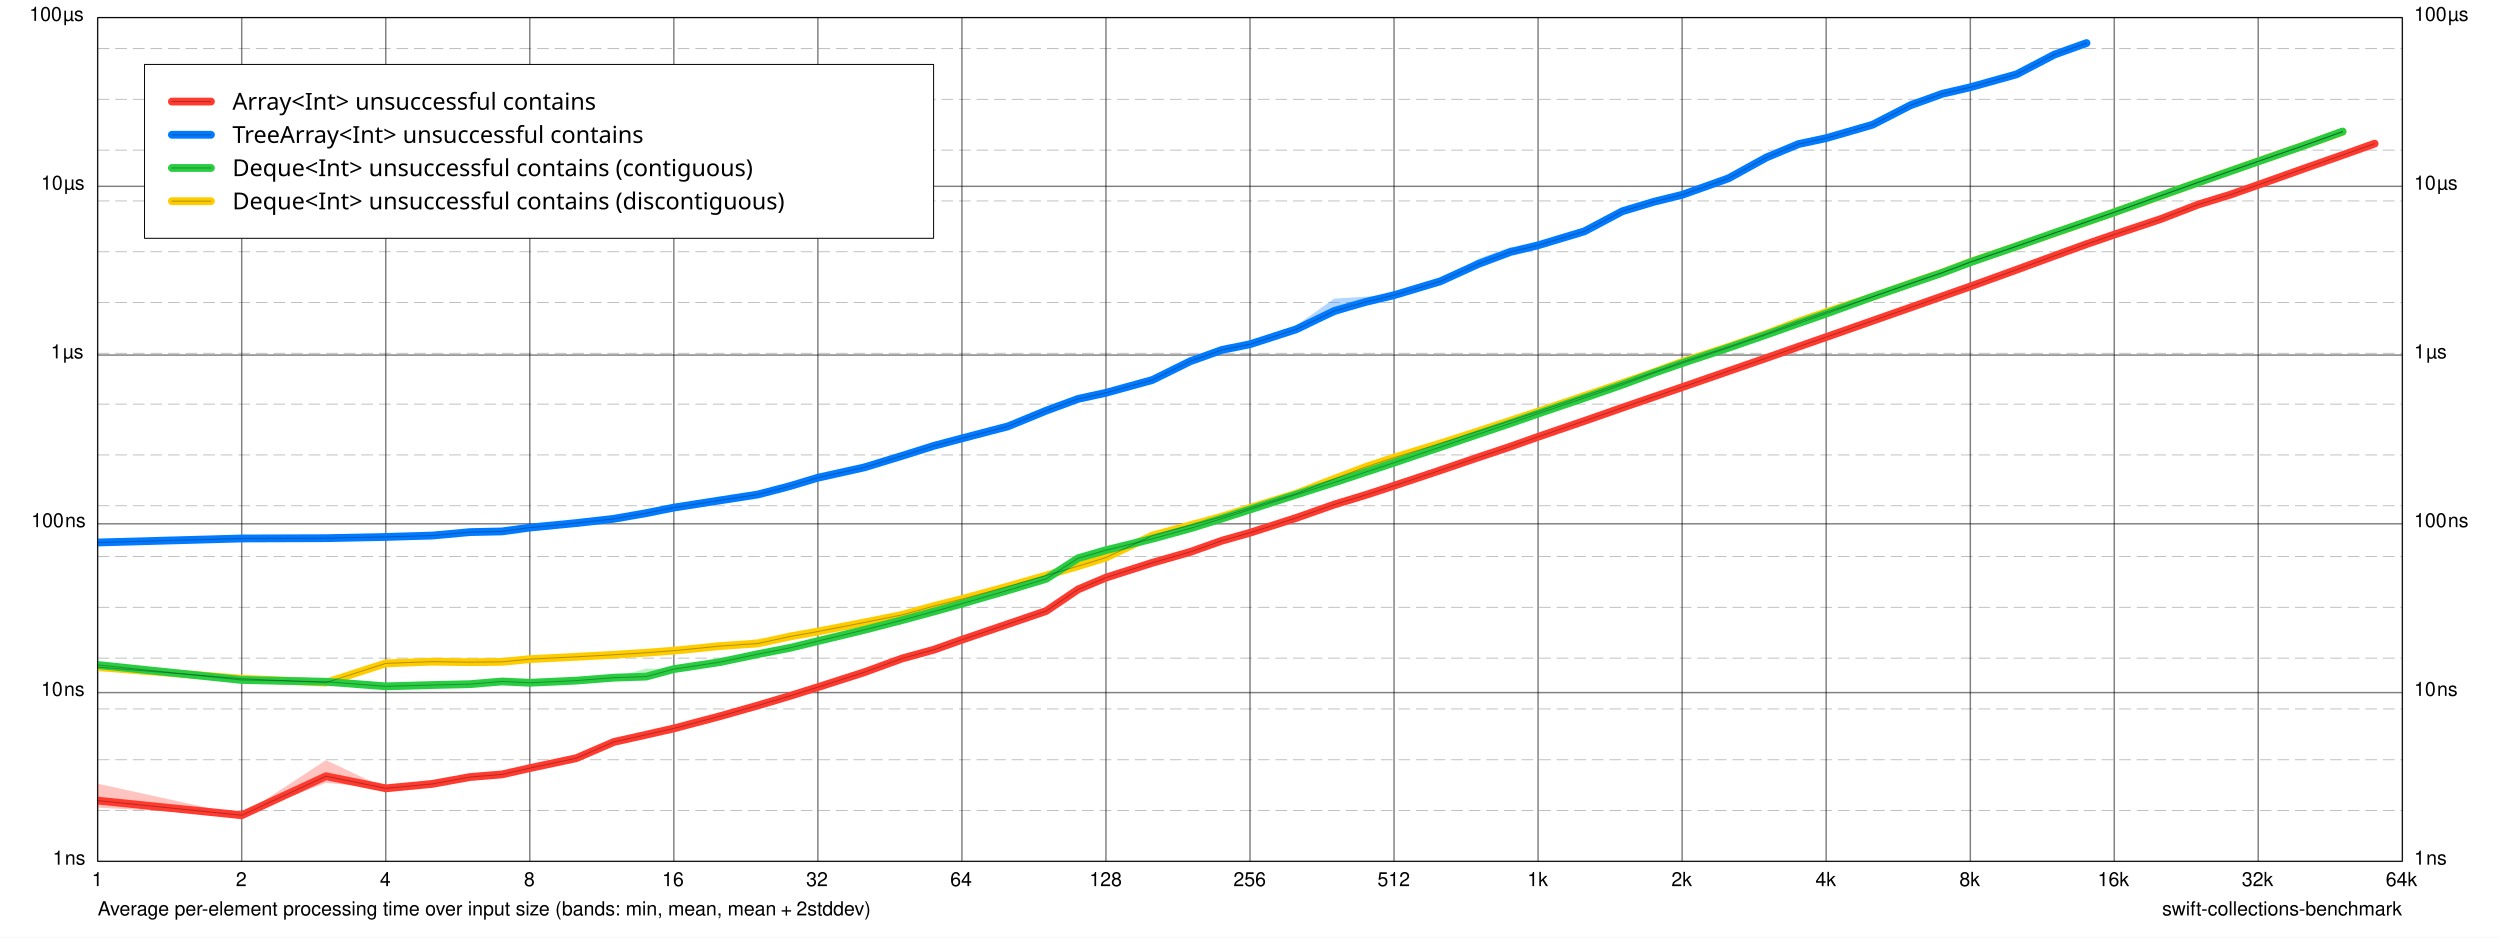
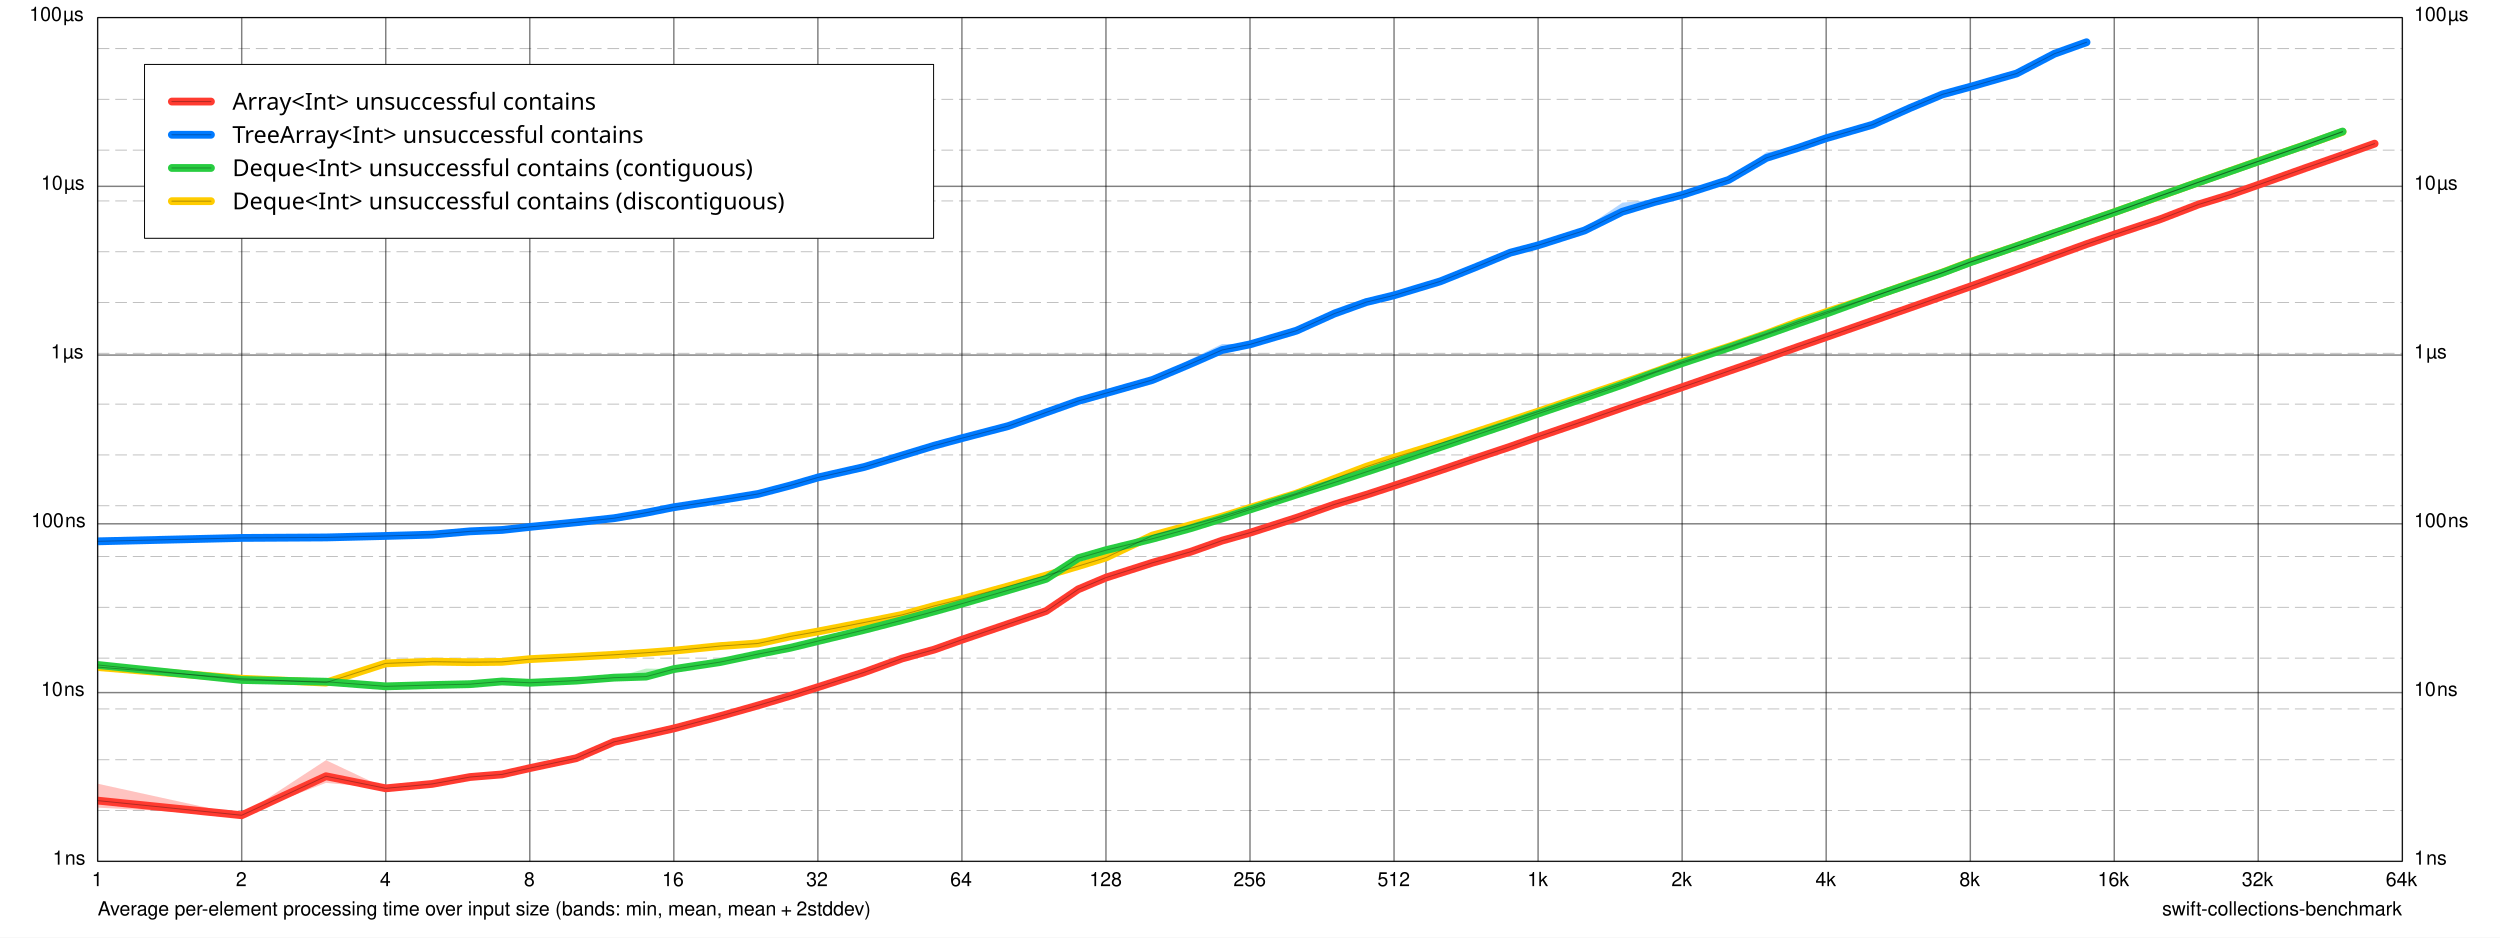
<svg xmlns="http://www.w3.org/2000/svg" xmlns:xlink="http://www.w3.org/1999/xlink" width="1280.0px" height="480.0px" viewBox="0.0 0.0 1280.0 480.0" version="1.1">
  <path d="M 0 0 L 0 480 L 1280 480 L 1280 0 z" fill="#FFFFFF" fill-opacity="1.0" stroke="none" />
  <text x="50" y="468.7" font-family="Helvetica" font-size="10" font-weight="normal" font-style="normal" fill="#000000" fill-opacity="1">Average per-element processing time over input size (bands: min, mean, mean + 2stddev)</text>
  <a xlink:href="https://github.com/apple/swift-collections-benchmark">
    <text x="1107" y="468.7" font-family="Helvetica" font-size="10" font-weight="normal" font-style="normal" fill="#000000" fill-opacity="1">swift-collections-benchmark</text>
  </a>
  <path d="M 50 9 L 50 441" fill="none" stroke-width="0.75" stroke="#000000" stroke-opacity="0.498" stroke-linecap="butt" stroke-linejoin="round" />
  <text x="47" y="453.7" font-family="Helvetica" font-size="10" font-weight="normal" font-style="normal" fill="#000000" fill-opacity="1">1</text>
  <path d="M 123.75 9 L 123.75 441" fill="none" stroke-width="0.75" stroke="#000000" stroke-opacity="0.498" stroke-linecap="butt" stroke-linejoin="round" />
  <text x="120.75" y="453.7" font-family="Helvetica" font-size="10" font-weight="normal" font-style="normal" fill="#000000" fill-opacity="1">2</text>
  <path d="M 197.5 9 L 197.5 441" fill="none" stroke-width="0.75" stroke="#000000" stroke-opacity="0.498" stroke-linecap="butt" stroke-linejoin="round" />
  <text x="194.5" y="453.7" font-family="Helvetica" font-size="10" font-weight="normal" font-style="normal" fill="#000000" fill-opacity="1">4</text>
  <path d="M 271.25 9 L 271.25 441" fill="none" stroke-width="0.75" stroke="#000000" stroke-opacity="0.498" stroke-linecap="butt" stroke-linejoin="round" />
  <text x="268.25" y="453.7" font-family="Helvetica" font-size="10" font-weight="normal" font-style="normal" fill="#000000" fill-opacity="1">8</text>
  <path d="M 345 9 L 345 441" fill="none" stroke-width="0.75" stroke="#000000" stroke-opacity="0.498" stroke-linecap="butt" stroke-linejoin="round" />
  <text x="339" y="453.7" font-family="Helvetica" font-size="10" font-weight="normal" font-style="normal" fill="#000000" fill-opacity="1">16</text>
  <path d="M 418.75 9 L 418.75 441" fill="none" stroke-width="0.75" stroke="#000000" stroke-opacity="0.498" stroke-linecap="butt" stroke-linejoin="round" />
  <text x="412.75" y="453.7" font-family="Helvetica" font-size="10" font-weight="normal" font-style="normal" fill="#000000" fill-opacity="1">32</text>
  <path d="M 492.5 9 L 492.5 441" fill="none" stroke-width="0.75" stroke="#000000" stroke-opacity="0.498" stroke-linecap="butt" stroke-linejoin="round" />
  <text x="486.5" y="453.7" font-family="Helvetica" font-size="10" font-weight="normal" font-style="normal" fill="#000000" fill-opacity="1">64</text>
  <path d="M 566.25 9 L 566.25 441" fill="none" stroke-width="0.75" stroke="#000000" stroke-opacity="0.498" stroke-linecap="butt" stroke-linejoin="round" />
  <text x="557.75" y="453.7" font-family="Helvetica" font-size="10" font-weight="normal" font-style="normal" fill="#000000" fill-opacity="1">128</text>
  <path d="M 640 9 L 640 441" fill="none" stroke-width="0.75" stroke="#000000" stroke-opacity="0.498" stroke-linecap="butt" stroke-linejoin="round" />
  <text x="631.5" y="453.7" font-family="Helvetica" font-size="10" font-weight="normal" font-style="normal" fill="#000000" fill-opacity="1">256</text>
  <path d="M 713.75 9 L 713.75 441" fill="none" stroke-width="0.75" stroke="#000000" stroke-opacity="0.498" stroke-linecap="butt" stroke-linejoin="round" />
  <text x="705.25" y="453.7" font-family="Helvetica" font-size="10" font-weight="normal" font-style="normal" fill="#000000" fill-opacity="1">512</text>
  <path d="M 787.5 9 L 787.5 441" fill="none" stroke-width="0.75" stroke="#000000" stroke-opacity="0.498" stroke-linecap="butt" stroke-linejoin="round" />
  <text x="782" y="453.7" font-family="Helvetica" font-size="10" font-weight="normal" font-style="normal" fill="#000000" fill-opacity="1">1k</text>
  <path d="M 861.25 9 L 861.25 441" fill="none" stroke-width="0.75" stroke="#000000" stroke-opacity="0.498" stroke-linecap="butt" stroke-linejoin="round" />
  <text x="855.75" y="453.7" font-family="Helvetica" font-size="10" font-weight="normal" font-style="normal" fill="#000000" fill-opacity="1">2k</text>
  <path d="M 935 9 L 935 441" fill="none" stroke-width="0.75" stroke="#000000" stroke-opacity="0.498" stroke-linecap="butt" stroke-linejoin="round" />
  <text x="929.5" y="453.7" font-family="Helvetica" font-size="10" font-weight="normal" font-style="normal" fill="#000000" fill-opacity="1">4k</text>
  <path d="M 1008.8 9 L 1008.8 441" fill="none" stroke-width="0.75" stroke="#000000" stroke-opacity="0.498" stroke-linecap="butt" stroke-linejoin="round" />
  <text x="1003.2" y="453.7" font-family="Helvetica" font-size="10" font-weight="normal" font-style="normal" fill="#000000" fill-opacity="1">8k</text>
  <path d="M 1082.5 9 L 1082.5 441" fill="none" stroke-width="0.75" stroke="#000000" stroke-opacity="0.498" stroke-linecap="butt" stroke-linejoin="round" />
  <text x="1074" y="453.7" font-family="Helvetica" font-size="10" font-weight="normal" font-style="normal" fill="#000000" fill-opacity="1">16k</text>
  <path d="M 1156.2 9 L 1156.2 441" fill="none" stroke-width="0.75" stroke="#000000" stroke-opacity="0.498" stroke-linecap="butt" stroke-linejoin="round" />
  <text x="1147.8" y="453.7" font-family="Helvetica" font-size="10" font-weight="normal" font-style="normal" fill="#000000" fill-opacity="1">32k</text>
  <path d="M 1230 9 L 1230 441" fill="none" stroke-width="0.75" stroke="#000000" stroke-opacity="0.498" stroke-linecap="butt" stroke-linejoin="round" />
  <text x="1221.5" y="453.7" font-family="Helvetica" font-size="10" font-weight="normal" font-style="normal" fill="#000000" fill-opacity="1">64k</text>
  <path d="M 50 441 L 1230 441" fill="none" stroke-width="0.75" stroke="#000000" stroke-opacity="0.498" stroke-linecap="butt" stroke-linejoin="round" />
  <text x="27" y="442.7" font-family="Helvetica" font-size="10" font-weight="normal" font-style="normal" fill="#000000" fill-opacity="1">1 ns</text>
  <text x="1236" y="442.7" font-family="Helvetica" font-size="10" font-weight="normal" font-style="normal" fill="#000000" fill-opacity="1">1 ns</text>
  <path d="M 50 354.6 L 1230 354.6" fill="none" stroke-width="0.75" stroke="#000000" stroke-opacity="0.498" stroke-linecap="butt" stroke-linejoin="round" />
  <text x="21" y="356.3" font-family="Helvetica" font-size="10" font-weight="normal" font-style="normal" fill="#000000" fill-opacity="1">10 ns</text>
  <text x="1236" y="356.3" font-family="Helvetica" font-size="10" font-weight="normal" font-style="normal" fill="#000000" fill-opacity="1">10 ns</text>
  <path d="M 50 268.2 L 1230 268.2" fill="none" stroke-width="0.75" stroke="#000000" stroke-opacity="0.498" stroke-linecap="butt" stroke-linejoin="round" />
  <text x="16" y="269.9" font-family="Helvetica" font-size="10" font-weight="normal" font-style="normal" fill="#000000" fill-opacity="1">100 ns</text>
  <text x="1236" y="269.9" font-family="Helvetica" font-size="10" font-weight="normal" font-style="normal" fill="#000000" fill-opacity="1">100 ns</text>
  <path d="M 50 181.8 L 1230 181.8" fill="none" stroke-width="0.75" stroke="#000000" stroke-opacity="0.498" stroke-linecap="butt" stroke-linejoin="round" />
  <text x="26" y="183.5" font-family="Helvetica" font-size="10" font-weight="normal" font-style="normal" fill="#000000" fill-opacity="1">1 µs</text>
  <text x="1236" y="183.5" font-family="Helvetica" font-size="10" font-weight="normal" font-style="normal" fill="#000000" fill-opacity="1">1 µs</text>
  <path d="M 50 95.4 L 1230 95.4" fill="none" stroke-width="0.75" stroke="#000000" stroke-opacity="0.498" stroke-linecap="butt" stroke-linejoin="round" />
  <text x="21" y="97.1" font-family="Helvetica" font-size="10" font-weight="normal" font-style="normal" fill="#000000" fill-opacity="1">10 µs</text>
  <text x="1236" y="97.1" font-family="Helvetica" font-size="10" font-weight="normal" font-style="normal" fill="#000000" fill-opacity="1">10 µs</text>
  <path d="M 50 9 L 1230 9" fill="none" stroke-width="0.75" stroke="#000000" stroke-opacity="0.498" stroke-linecap="butt" stroke-linejoin="round" />
  <text x="15" y="10.7" font-family="Helvetica" font-size="10" font-weight="normal" font-style="normal" fill="#000000" fill-opacity="1">100 µs</text>
  <text x="1236" y="10.7" font-family="Helvetica" font-size="10" font-weight="normal" font-style="normal" fill="#000000" fill-opacity="1">100 µs</text>
  <path d="M 50 414.99 L 1230 414.99" fill="none" stroke-width="0.5" stroke="#000000" stroke-opacity="0.259" stroke-linecap="butt" stroke-linejoin="round" stroke-dasharray="6 3" stroke-dashoffset="0" />
  <path d="M 50 388.98 L 1230 388.98" fill="none" stroke-width="0.5" stroke="#000000" stroke-opacity="0.259" stroke-linecap="butt" stroke-linejoin="round" stroke-dasharray="6 3" stroke-dashoffset="0" />
  <path d="M 50 362.97 L 1230 362.97" fill="none" stroke-width="0.5" stroke="#000000" stroke-opacity="0.259" stroke-linecap="butt" stroke-linejoin="round" stroke-dasharray="6 3" stroke-dashoffset="0" />
  <path d="M 50 336.96 L 1230 336.96" fill="none" stroke-width="0.5" stroke="#000000" stroke-opacity="0.259" stroke-linecap="butt" stroke-linejoin="round" stroke-dasharray="6 3" stroke-dashoffset="0" />
  <path d="M 50 310.96 L 1230 310.96" fill="none" stroke-width="0.5" stroke="#000000" stroke-opacity="0.259" stroke-linecap="butt" stroke-linejoin="round" stroke-dasharray="6 3" stroke-dashoffset="0" />
  <path d="M 50 284.95 L 1230 284.95" fill="none" stroke-width="0.5" stroke="#000000" stroke-opacity="0.259" stroke-linecap="butt" stroke-linejoin="round" stroke-dasharray="6 3" stroke-dashoffset="0" />
  <path d="M 50 258.94 L 1230 258.94" fill="none" stroke-width="0.5" stroke="#000000" stroke-opacity="0.259" stroke-linecap="butt" stroke-linejoin="round" stroke-dasharray="6 3" stroke-dashoffset="0" />
  <path d="M 50 232.93 L 1230 232.93" fill="none" stroke-width="0.5" stroke="#000000" stroke-opacity="0.259" stroke-linecap="butt" stroke-linejoin="round" stroke-dasharray="6 3" stroke-dashoffset="0" />
  <path d="M 50 206.92 L 1230 206.92" fill="none" stroke-width="0.5" stroke="#000000" stroke-opacity="0.259" stroke-linecap="butt" stroke-linejoin="round" stroke-dasharray="6 3" stroke-dashoffset="0" />
  <path d="M 50 180.91 L 1230 180.91" fill="none" stroke-width="0.5" stroke="#000000" stroke-opacity="0.259" stroke-linecap="butt" stroke-linejoin="round" stroke-dasharray="6 3" stroke-dashoffset="0" />
  <path d="M 50 154.9 L 1230 154.9" fill="none" stroke-width="0.5" stroke="#000000" stroke-opacity="0.259" stroke-linecap="butt" stroke-linejoin="round" stroke-dasharray="6 3" stroke-dashoffset="0" />
  <path d="M 50 128.89 L 1230 128.89" fill="none" stroke-width="0.5" stroke="#000000" stroke-opacity="0.259" stroke-linecap="butt" stroke-linejoin="round" stroke-dasharray="6 3" stroke-dashoffset="0" />
  <path d="M 50 102.88 L 1230 102.88" fill="none" stroke-width="0.5" stroke="#000000" stroke-opacity="0.259" stroke-linecap="butt" stroke-linejoin="round" stroke-dasharray="6 3" stroke-dashoffset="0" />
  <path d="M 50 76.874 L 1230 76.874" fill="none" stroke-width="0.5" stroke="#000000" stroke-opacity="0.259" stroke-linecap="butt" stroke-linejoin="round" stroke-dasharray="6 3" stroke-dashoffset="0" />
  <path d="M 50 50.865 L 1230 50.865" fill="none" stroke-width="0.5" stroke="#000000" stroke-opacity="0.259" stroke-linecap="butt" stroke-linejoin="round" stroke-dasharray="6 3" stroke-dashoffset="0" />
  <path d="M 50 24.856 L 1230 24.856" fill="none" stroke-width="0.5" stroke="#000000" stroke-opacity="0.259" stroke-linecap="butt" stroke-linejoin="round" stroke-dasharray="6 3" stroke-dashoffset="0" />
  <path d="M 74 33 L 74 122 L 478 122 L 478 33 z" fill="#FFFFFF" fill-opacity="1.0" stroke="none" />
  <clipPath id="clip-0">
    <path d="M 50 9 L 50 441 L 1230 441 L 1230 9 z" />
  </clipPath>
  <g clip-path="url(#clip-0)">
    <path d="M 50 341.55L 123.75 347.51L 166.89 348.85L 197.5 339.65L 221.24 338.77L 240.64 339.04L 257.04 338.67L 271.25 336.44L 294.99 336.29L 314.39 335.13L 330.79 334.12L 345 333.04L 368.74 330.73L 388.14 326.99L 404.54 325.85L 418.75 323.31L 442.49 318.69L 461.89 314.02L 478.29 309.77L 492.5 306.72L 516.24 300.21L 535.64 294.61L 552.04 289.82L 566.25 285.21L 589.99 273.93L 609.39 268.91L 625.79 264.43L 640 259.97L 663.74 252.68L 683.14 245.18L 699.54 238.97L 713.75 234.27L 737.49 227.04L 756.89 220.71L 773.29 215.37L 787.5 210.63L 811.24 202.51L 830.64 196.03L 847.04 190.05L 861.25 183.97L 884.99 177.52L 904.39 170.79L 920.79 163.01L 935 158.3L 958.74 151.66L 978.14 144.93L 994.54 139.43L 1008.8 133.3L 1032.5 125.48L 1051.9 118.94L 1068.3 113.46L 1082.5 108.61L 1106.2 100.23L 1125.6 93.011L 1142 87.037L 1156.2 82.132L 1180 74.341L 1199.4 67.457L 1199.4 67.501L 1180 74.344L 1156.2 82.722L 1142 87.695L 1125.6 93.392L 1106.2 100.29L 1082.5 108.66L 1068.3 113.69L 1051.9 119.44L 1032.5 126.25L 1008.8 134.39L 994.54 139.54L 978.14 145.13L 958.74 152.06L 935 160.33L 920.79 165.22L 904.39 170.89L 884.99 177.58L 861.25 185.74L 847.04 190.61L 830.64 196.19L 811.24 202.75L 787.5 210.77L 773.29 215.41L 756.89 220.85L 737.49 227.04L 713.75 234.3L 699.54 238.97L 683.14 245.18L 663.74 252.71L 640 260.03L 625.79 264.48L 609.39 268.94L 589.99 274.32L 566.25 285.53L 552.04 289.84L 535.64 294.67L 516.24 300.22L 492.5 306.72L 478.29 310.42L 461.89 315.11L 442.49 318.72L 418.75 323.36L 404.54 325.87L 388.14 330.35L 368.74 330.81L 345 333.18L 330.79 334.24L 314.39 335.28L 294.99 336.29L 271.25 337.85L 257.04 338.94L 240.64 339.04L 221.24 338.77L 197.5 339.65L 166.89 349.73L 123.75 347.51L 50 341.55" fill="#FFCC00" fill-opacity="0.302" stroke="none" />
    <path d="M 50 340.45L 123.75 348.15L 166.89 348.41L 197.5 350.92L 221.24 350.73L 240.64 349.98L 257.04 348.65L 271.25 349.34L 294.99 348.3L 314.39 346.96L 330.79 342.31L 345 342.58L 368.74 338.96L 388.14 334.89L 404.54 331.65L 418.75 328.23L 442.49 322.49L 461.89 317.47L 478.29 313.05L 492.5 309.07L 516.24 302.17L 535.64 296.35L 552.04 285.64L 566.25 281.68L 589.99 275.8L 609.39 270.51L 625.79 265.43L 640 260.82L 663.74 252.93L 683.14 246.98L 699.54 241.56L 713.75 236.88L 737.49 228.83L 756.89 222.14L 773.29 216.72L 787.5 211.4L 811.24 203.69L 830.64 196.82L 847.04 189.81L 861.25 184.74L 884.99 178.01L 904.39 171.32L 920.79 165.43L 935 160.49L 958.74 150.94L 978.14 144.68L 994.54 139.41L 1008.8 133.41L 1032.5 126.08L 1051.9 118.91L 1068.3 113L 1082.5 108.46L 1106.2 99.791L 1125.6 92.825L 1142 87.255L 1156.2 82.386L 1180 74.384L 1199.4 66.931L 1199.4 67.497L 1180 74.388L 1156.2 82.748L 1142 87.752L 1125.6 93.553L 1106.2 100.35L 1082.5 108.78L 1068.3 113.79L 1051.9 119.39L 1032.5 126.09L 1008.8 134.58L 994.54 139.72L 978.14 145.48L 958.74 152.3L 935 160.61L 920.79 165.56L 904.39 171.35L 884.99 178.06L 861.25 186.37L 847.04 191.26L 830.64 197.01L 811.24 203.71L 787.5 211.9L 773.29 216.74L 756.89 222.32L 737.49 228.9L 713.75 236.88L 699.54 241.6L 683.14 247.04L 663.74 253.32L 640 260.87L 625.79 265.44L 609.39 270.52L 589.99 275.87L 566.25 281.68L 552.04 285.84L 535.64 296.36L 516.24 302.19L 492.5 309.07L 478.29 313.05L 461.89 317.49L 442.49 322.49L 418.75 328.23L 404.54 331.7L 388.14 334.89L 368.74 338.99L 345 342.58L 330.79 347.98L 314.39 346.96L 294.99 348.55L 271.25 349.66L 257.04 349.01L 240.64 350.4L 221.24 350.74L 197.5 351.59L 166.89 349.27L 123.75 348.15L 50 340.45" fill="#28CD41" fill-opacity="0.302" stroke="none" />
-     <path d="M 50 277.76L 123.75 275.7L 166.89 275.55L 197.5 274.75L 221.24 274.15L 240.64 272.44L 257.04 271.09L 271.25 270.12L 294.99 267.8L 314.39 265.57L 330.79 262.74L 345 259.82L 368.74 256.13L 388.14 253.14L 404.54 248.84L 418.75 244.58L 442.49 239.25L 461.89 232.97L 478.29 228.14L 492.5 224.35L 516.24 218.1L 535.64 210.21L 552.04 202.98L 566.25 200.22L 589.99 194.44L 609.39 183.07L 625.79 179.08L 640 176.25L 663.74 166.62L 683.14 152.89L 699.54 151.88L 713.75 150.93L 737.49 143.9L 756.89 132.48L 773.29 126.61L 787.5 125.49L 811.24 118.41L 830.64 107.61L 847.04 102.53L 861.25 99.624L 884.99 88.995L 904.39 78.425L 920.79 73.269L 935 70.706L 958.74 63.342L 978.14 51.512L 994.54 47.809L 1008.8 44.606L 1032.5 37.943L 1051.9 26.964L 1068.3 21.706L 1068.3 22.172L 1051.9 28.271L 1032.5 38.085L 1008.8 44.691L 994.54 48.063L 978.14 54.793L 958.74 64.046L 935 70.735L 920.79 73.948L 904.39 81.445L 884.99 92.166L 861.25 99.789L 847.04 103.5L 830.64 108.34L 811.24 118.44L 787.5 125.61L 773.29 129.9L 756.89 136.16L 737.49 144.05L 713.75 151.2L 699.54 155.5L 683.14 161.71L 663.74 169.3L 640 176.25L 625.79 179.12L 609.39 185.67L 589.99 194.6L 566.25 201.43L 552.04 204.65L 535.64 210.26L 516.24 218.29L 492.5 224.48L 478.29 228.25L 461.89 233.52L 442.49 239.33L 418.75 244.58L 404.54 248.86L 388.14 253.17L 368.74 256.2L 345 259.91L 330.79 262.74L 314.39 265.62L 294.99 267.83L 271.25 270.12L 257.04 272.45L 240.64 272.44L 221.24 274.22L 197.5 274.97L 166.89 275.55L 123.75 275.7L 50 277.76" fill="#007AFF" fill-opacity="0.302" stroke="none" />
+     <path d="M 50 277.16L 123.75 274.89L 166.89 275.16L 197.5 274.35L 221.24 273.68L 240.64 272.03L 257.04 271.28L 271.25 269.72L 294.99 267.33L 314.39 265.03L 330.79 262.26L 345 259.29L 368.74 255.56L 388.14 252.87L 404.54 248.52L 418.75 244.06L 442.49 239.04L 461.89 232.64L 478.29 228.1L 492.5 224.25L 516.24 218.13L 535.64 210.84L 552.04 205.03L 566.25 201.24L 589.99 194.51L 609.39 184.03L 625.79 176.11L 640 176.25L 663.74 169.31L 683.14 158.28L 699.54 152.67L 713.75 151.13L 737.49 143.95L 756.89 136.07L 773.29 128.51L 787.5 125.59L 811.24 116.88L 830.64 103.78L 847.04 102.12L 861.25 99.71L 884.99 92.049L 904.39 77.97L 920.79 75.572L 935 70.762L 958.74 63.567L 978.14 53.889L 994.54 47.493L 1008.8 43.509L 1032.5 37.432L 1051.9 26.739L 1068.3 20.961L 1068.3 21.868L 1051.9 27.761L 1032.5 37.695L 1008.8 44.744L 994.54 48.611L 978.14 55.667L 958.74 63.968L 935 70.776L 920.79 75.701L 904.39 81.915L 884.99 92.172L 861.25 99.811L 847.04 103.92L 830.64 110.18L 811.24 118.42L 787.5 125.61L 773.29 129.68L 756.89 136.25L 737.49 144.06L 713.75 151.23L 699.54 155.4L 683.14 161.43L 663.74 169.33L 640 176.35L 625.79 180.32L 609.39 187.22L 589.99 194.57L 566.25 201.32L 552.04 205.42L 535.64 211.25L 516.24 218.14L 492.5 224.38L 478.29 228.23L 461.89 233.36L 442.49 239.1L 418.75 244.61L 404.54 248.63L 388.14 252.91L 368.74 256.25L 345 259.83L 330.79 262.61L 314.39 265.43L 294.99 267.47L 271.25 269.8L 257.04 271.37L 240.64 272.05L 221.24 273.75L 197.5 274.44L 166.89 275.17L 123.75 275.61L 50 277.16" fill="#007AFF" fill-opacity="0.302" stroke="none" />
    <path d="M 50 401.26L 123.75 417.41L 166.89 389.21L 197.5 403.63L 221.24 399.89L 240.64 396.71L 257.04 396.48L 271.25 392.5L 294.99 388.21L 314.39 379.84L 330.79 376.19L 345 372.72L 368.74 366.67L 388.14 361.06L 404.54 356.2L 418.75 351.82L 442.49 344.18L 461.89 335.27L 478.29 331.93L 492.5 327.54L 516.24 319.47L 535.64 312.83L 552.04 301.71L 566.25 295.38L 589.99 288.14L 609.39 282.55L 625.79 275.19L 640 272.6L 663.74 265.14L 683.14 256.47L 699.54 252.55L 713.75 248.65L 737.49 240.72L 756.89 233.89L 773.29 228.67L 787.5 223.26L 811.24 215.12L 830.64 208.33L 847.04 203.08L 861.25 197.98L 884.99 189.85L 904.39 183.29L 920.79 177.51L 935 172.55L 958.74 164.21L 978.14 157.43L 994.54 151.65L 1008.8 146.66L 1032.5 137.9L 1051.9 129.89L 1068.3 123.97L 1082.5 119.22L 1106.2 112.04L 1125.6 104.54L 1142 99.636L 1156.2 94.58L 1180 85.863L 1199.4 79.338L 1215.8 73.267L 1215.8 73.649L 1199.4 79.414L 1180 86.296L 1156.2 94.665L 1142 99.644L 1125.6 104.74L 1106.2 112.23L 1082.5 120.42L 1068.3 125.35L 1051.9 131.34L 1032.5 138.15L 1008.8 146.66L 994.54 151.67L 978.14 157.46L 958.74 164.26L 935 172.58L 920.79 177.53L 904.39 183.31L 884.99 190.07L 861.25 198.32L 847.04 203.12L 830.64 208.88L 811.24 215.67L 787.5 223.77L 773.29 228.69L 756.89 234.26L 737.49 240.79L 713.75 248.69L 699.54 253.59L 683.14 258.99L 663.74 265.15L 640 272.82L 625.79 277.35L 609.39 282.59L 589.99 288.14L 566.25 295.86L 552.04 301.75L 535.64 312.83L 516.24 319.47L 492.5 327.54L 478.29 332.84L 461.89 337.81L 442.49 344.2L 418.75 351.82L 404.54 356.31L 388.14 361.21L 368.74 366.67L 345 373.03L 330.79 376.19L 314.39 379.84L 294.99 388.21L 271.25 393.55L 257.04 396.51L 240.64 398.24L 221.24 401.91L 197.5 403.63L 166.89 400.83L 123.75 417.41L 50 413.52" fill="#FF3B30" fill-opacity="0.302" stroke="none" />
    <path d="M 50 341.55L 123.75 347.51L 166.89 349.5L 197.5 339.65L 221.24 338.77L 240.64 339.04L 257.04 338.87L 271.25 337.48L 294.99 336.29L 314.39 335.24L 330.79 334.21L 345 333.14L 368.74 330.78L 388.14 329.44L 404.54 325.87L 418.75 323.34L 442.49 318.71L 461.89 314.82L 478.29 310.25L 492.5 306.72L 516.24 300.21L 535.64 294.65L 552.04 289.83L 566.25 285.45L 589.99 274.21L 609.39 268.93L 625.79 264.47L 640 260.02L 663.74 252.7L 683.14 245.18L 699.54 238.97L 713.75 234.29L 737.49 227.04L 756.89 220.81L 773.29 215.4L 787.5 210.73L 811.24 202.69L 830.64 196.15L 847.04 190.46L 861.25 185.27L 884.99 177.56L 904.39 170.86L 920.79 164.63L 935 159.79L 958.74 151.96L 978.14 145.08L 994.54 139.51L 1008.8 134.1L 1032.5 126.05L 1051.9 119.31L 1068.3 113.63L 1082.5 108.65L 1106.2 100.27L 1125.6 93.292L 1142 87.522L 1156.2 82.567L 1180 74.343L 1199.4 67.49" fill="none" stroke-width="4" stroke="#FFCC00" stroke-opacity="1" stroke-linecap="round" stroke-linejoin="round" />
    <path d="M 50 340.45L 123.75 348.15L 166.89 349.04L 197.5 351.41L 221.24 350.74L 240.64 350.29L 257.04 348.91L 271.25 349.58L 294.99 348.48L 314.39 346.96L 330.79 346.42L 345 342.58L 368.74 338.98L 388.14 334.89L 404.54 331.69L 418.75 328.23L 442.49 322.49L 461.89 317.49L 478.29 313.05L 492.5 309.07L 516.24 302.18L 535.64 296.36L 552.04 285.79L 566.25 281.68L 589.99 275.85L 609.39 270.52L 625.79 265.44L 640 260.86L 663.74 253.22L 683.14 247.02L 699.54 241.59L 713.75 236.88L 737.49 228.88L 756.89 222.27L 773.29 216.73L 787.5 211.77L 811.24 203.7L 830.64 196.96L 847.04 190.88L 861.25 185.93L 884.99 178.05L 904.39 171.34L 920.79 165.52L 935 160.58L 958.74 151.94L 978.14 145.27L 994.54 139.64L 1008.8 134.27L 1032.5 126.09L 1051.9 119.26L 1068.3 113.59L 1082.5 108.7L 1106.2 100.2L 1125.6 93.361L 1142 87.621L 1156.2 82.653L 1180 74.387L 1199.4 67.349" fill="none" stroke-width="4" stroke="#28CD41" stroke-opacity="1" stroke-linecap="round" stroke-linejoin="round" />
-     <path d="M 50 277.76L 123.75 275.7L 166.89 275.55L 197.5 274.91L 221.24 274.21L 240.64 272.44L 257.04 272.09L 271.25 270.12L 294.99 267.82L 314.39 265.61L 330.79 262.74L 345 259.89L 368.74 256.18L 388.14 253.16L 404.54 248.86L 418.75 244.58L 442.49 239.31L 461.89 233.38L 478.29 228.22L 492.5 224.45L 516.24 218.24L 535.64 210.25L 552.04 204.21L 566.25 201.11L 589.99 194.56L 609.39 184.98L 625.79 179.11L 640 176.25L 663.74 168.58L 683.14 159.2L 699.54 154.52L 713.75 151.13L 737.49 144.01L 756.89 135.16L 773.29 129.01L 787.5 125.58L 811.24 118.43L 830.64 108.15L 847.04 103.24L 861.25 99.746L 884.99 91.311L 904.39 80.632L 920.79 73.769L 935 70.727L 958.74 63.861L 978.14 53.908L 994.54 47.997L 1008.8 44.669L 1032.5 38.048L 1051.9 27.925L 1068.3 22.05" fill="none" stroke-width="4" stroke="#007AFF" stroke-opacity="1" stroke-linecap="round" stroke-linejoin="round" />
+     <path d="M 50 277.16L 123.75 275.42L 166.89 275.17L 197.5 274.41L 221.24 273.73L 240.64 272.04L 257.04 271.34L 271.25 269.78L 294.99 267.43L 314.39 265.32L 330.79 262.52L 345 259.69L 368.74 256.07L 388.14 252.9L 404.54 248.6L 418.75 244.47L 442.49 239.09L 461.89 233.17L 478.29 228.19L 492.5 224.35L 516.24 218.14L 535.64 211.15L 552.04 205.32L 566.25 201.3L 589.99 194.55L 609.39 186.36L 625.79 179.18L 640 176.32L 663.74 169.32L 683.14 160.58L 699.54 154.67L 713.75 151.2L 737.49 144.03L 756.89 136.2L 773.29 129.37L 787.5 125.6L 811.24 118.02L 830.64 108.4L 847.04 103.44L 861.25 99.784L 884.99 92.14L 904.39 80.844L 920.79 75.667L 935 70.773L 958.74 63.863L 978.14 55.194L 994.54 48.316L 1008.8 44.417L 1032.5 37.626L 1051.9 27.492L 1068.3 21.629" fill="none" stroke-width="4" stroke="#007AFF" stroke-opacity="1" stroke-linecap="round" stroke-linejoin="round" />
    <path d="M 50 409.91L 123.75 417.41L 166.89 397.43L 197.5 403.63L 221.24 401.37L 240.64 397.84L 257.04 396.5L 271.25 393.28L 294.99 388.21L 314.39 379.84L 330.79 376.19L 345 372.95L 368.74 366.67L 388.14 361.17L 404.54 356.28L 418.75 351.82L 442.49 344.19L 461.89 337.13L 478.29 332.6L 492.5 327.54L 516.24 319.47L 535.64 312.83L 552.04 301.74L 566.25 295.73L 589.99 288.14L 609.39 282.58L 625.79 276.77L 640 272.76L 663.74 265.15L 683.14 258.32L 699.54 253.32L 713.75 248.68L 737.49 240.77L 756.89 234.16L 773.29 228.68L 787.5 223.64L 811.24 215.52L 830.64 208.73L 847.04 203.11L 861.25 198.23L 884.99 190.01L 904.39 183.3L 920.79 177.52L 935 172.58L 958.74 164.25L 978.14 157.45L 994.54 151.67L 1008.8 146.66L 1032.5 138.08L 1051.9 130.96L 1068.3 124.99L 1082.5 120.1L 1106.2 112.18L 1125.6 104.69L 1142 99.642L 1156.2 94.643L 1180 86.183L 1199.4 79.394L 1215.8 73.549" fill="none" stroke-width="4" stroke="#FF3B30" stroke-opacity="1" stroke-linecap="round" stroke-linejoin="round" />
    <path d="M 50 341.55L 123.75 347.51L 166.89 349.5L 197.5 339.65L 221.24 338.77L 240.64 339.04L 257.04 338.87L 271.25 337.48L 294.99 336.29L 314.39 335.24L 330.79 334.21L 345 333.14L 368.74 330.78L 388.14 329.44L 404.54 325.87L 418.75 323.34L 442.49 318.71L 461.89 314.82L 478.29 310.25L 492.5 306.72L 516.24 300.21L 535.64 294.65L 552.04 289.83L 566.25 285.45L 589.99 274.21L 609.39 268.93L 625.79 264.47L 640 260.02L 663.74 252.7L 683.14 245.18L 699.54 238.97L 713.75 234.29L 737.49 227.04L 756.89 220.81L 773.29 215.4L 787.5 210.73L 811.24 202.69L 830.64 196.15L 847.04 190.46L 861.25 185.27L 884.99 177.56L 904.39 170.86L 920.79 164.63L 935 159.79L 958.74 151.96L 978.14 145.08L 994.54 139.51L 1008.8 134.1L 1032.5 126.05L 1051.9 119.31L 1068.3 113.63L 1082.5 108.65L 1106.2 100.27L 1125.6 93.292L 1142 87.522L 1156.2 82.567L 1180 74.343L 1199.4 67.49" fill="none" stroke-width="0.5" stroke="#000000" stroke-opacity="0.302" stroke-linecap="round" stroke-linejoin="round" />
    <path d="M 50 340.45L 123.75 348.15L 166.89 349.04L 197.5 351.41L 221.24 350.74L 240.64 350.29L 257.04 348.91L 271.25 349.58L 294.99 348.48L 314.39 346.96L 330.79 346.42L 345 342.58L 368.74 338.98L 388.14 334.89L 404.54 331.69L 418.75 328.23L 442.49 322.49L 461.89 317.49L 478.29 313.05L 492.5 309.07L 516.24 302.18L 535.64 296.36L 552.04 285.79L 566.25 281.68L 589.99 275.85L 609.39 270.52L 625.79 265.44L 640 260.86L 663.74 253.22L 683.14 247.02L 699.54 241.59L 713.75 236.88L 737.49 228.88L 756.89 222.27L 773.29 216.73L 787.5 211.77L 811.24 203.7L 830.64 196.96L 847.04 190.88L 861.25 185.93L 884.99 178.05L 904.39 171.34L 920.79 165.52L 935 160.58L 958.74 151.94L 978.14 145.27L 994.54 139.64L 1008.8 134.27L 1032.5 126.09L 1051.9 119.26L 1068.3 113.59L 1082.5 108.7L 1106.2 100.2L 1125.6 93.361L 1142 87.621L 1156.2 82.653L 1180 74.387L 1199.4 67.349" fill="none" stroke-width="0.5" stroke="#000000" stroke-opacity="0.302" stroke-linecap="round" stroke-linejoin="round" />
-     <path d="M 50 277.76L 123.75 275.7L 166.89 275.55L 197.5 274.91L 221.24 274.21L 240.64 272.44L 257.04 272.09L 271.25 270.12L 294.99 267.82L 314.39 265.61L 330.79 262.74L 345 259.89L 368.74 256.18L 388.14 253.16L 404.54 248.86L 418.75 244.58L 442.49 239.31L 461.89 233.38L 478.29 228.22L 492.5 224.45L 516.24 218.24L 535.64 210.25L 552.04 204.21L 566.25 201.11L 589.99 194.56L 609.39 184.98L 625.79 179.11L 640 176.25L 663.74 168.58L 683.14 159.2L 699.54 154.52L 713.75 151.13L 737.49 144.01L 756.89 135.16L 773.29 129.01L 787.5 125.58L 811.24 118.43L 830.64 108.15L 847.04 103.24L 861.25 99.746L 884.99 91.311L 904.39 80.632L 920.79 73.769L 935 70.727L 958.74 63.861L 978.14 53.908L 994.54 47.997L 1008.8 44.669L 1032.5 38.048L 1051.9 27.925L 1068.3 22.05" fill="none" stroke-width="0.5" stroke="#000000" stroke-opacity="0.302" stroke-linecap="round" stroke-linejoin="round" />
+     <path d="M 50 277.16L 123.75 275.42L 166.89 275.17L 197.5 274.41L 221.24 273.73L 240.64 272.04L 257.04 271.34L 271.25 269.78L 294.99 267.43L 314.39 265.32L 330.79 262.52L 345 259.69L 368.74 256.07L 388.14 252.9L 404.54 248.6L 418.75 244.47L 442.49 239.09L 461.89 233.17L 478.29 228.19L 492.5 224.35L 516.24 218.14L 535.64 211.15L 552.04 205.32L 566.25 201.3L 589.99 194.55L 609.39 186.36L 625.79 179.18L 640 176.32L 663.74 169.32L 683.14 160.58L 699.54 154.67L 713.75 151.2L 737.49 144.03L 756.89 136.2L 773.29 129.37L 787.5 125.6L 811.24 118.02L 830.64 108.4L 847.04 103.44L 861.25 99.784L 884.99 92.14L 904.39 80.844L 920.79 75.667L 935 70.773L 958.74 63.863L 978.14 55.194L 994.54 48.316L 1008.8 44.417L 1032.5 37.626L 1051.9 27.492L 1068.3 21.629" fill="none" stroke-width="0.5" stroke="#000000" stroke-opacity="0.302" stroke-linecap="round" stroke-linejoin="round" />
    <path d="M 50 409.91L 123.75 417.41L 166.89 397.43L 197.5 403.63L 221.24 401.37L 240.64 397.84L 257.04 396.5L 271.25 393.28L 294.99 388.21L 314.39 379.84L 330.79 376.19L 345 372.95L 368.74 366.67L 388.14 361.17L 404.54 356.28L 418.75 351.82L 442.49 344.19L 461.89 337.13L 478.29 332.6L 492.5 327.54L 516.24 319.47L 535.64 312.83L 552.04 301.74L 566.25 295.73L 589.99 288.14L 609.39 282.58L 625.79 276.77L 640 272.76L 663.74 265.15L 683.14 258.32L 699.54 253.32L 713.75 248.68L 737.49 240.77L 756.89 234.16L 773.29 228.68L 787.5 223.64L 811.24 215.52L 830.64 208.73L 847.04 203.11L 861.25 198.23L 884.99 190.01L 904.39 183.3L 920.79 177.52L 935 172.58L 958.74 164.25L 978.14 157.45L 994.54 151.67L 1008.8 146.66L 1032.5 138.08L 1051.9 130.96L 1068.3 124.99L 1082.5 120.1L 1106.2 112.18L 1125.6 104.69L 1142 99.642L 1156.2 94.643L 1180 86.183L 1199.4 79.394L 1215.8 73.549" fill="none" stroke-width="0.5" stroke="#000000" stroke-opacity="0.302" stroke-linecap="round" stroke-linejoin="round" />
  </g>
  <path d="M 74 33 L 74 122 L 478 122 L 478 33 z" fill="#FFFFFF" fill-opacity="0.702" stroke-width="0.5" stroke="#000000" stroke-opacity="1" stroke-linecap="round" stroke-linejoin="round" />
  <path d="M 88 52 L 108 52" fill="none" stroke-width="4" stroke="#FF3B30" stroke-opacity="1" stroke-linecap="round" stroke-linejoin="round" />
  <path d="M 88 52 L 108 52" fill="none" stroke-width="0.5" stroke="#000000" stroke-opacity="0.302" stroke-linecap="round" stroke-linejoin="round" />
  <text x="119" y="56.17" font-family="Menlo" font-size="12" font-weight="normal" font-style="normal" fill="#000000" fill-opacity="1">Array&lt;Int&gt; unsuccessful contains</text>
  <path d="M 88 69 L 108 69" fill="none" stroke-width="4" stroke="#007AFF" stroke-opacity="1" stroke-linecap="round" stroke-linejoin="round" />
  <path d="M 88 69 L 108 69" fill="none" stroke-width="0.5" stroke="#000000" stroke-opacity="0.302" stroke-linecap="round" stroke-linejoin="round" />
  <text x="119" y="73.17" font-family="Menlo" font-size="12" font-weight="normal" font-style="normal" fill="#000000" fill-opacity="1">TreeArray&lt;Int&gt; unsuccessful contains</text>
  <path d="M 88 86 L 108 86" fill="none" stroke-width="4" stroke="#28CD41" stroke-opacity="1" stroke-linecap="round" stroke-linejoin="round" />
  <path d="M 88 86 L 108 86" fill="none" stroke-width="0.5" stroke="#000000" stroke-opacity="0.302" stroke-linecap="round" stroke-linejoin="round" />
  <text x="119" y="90.17" font-family="Menlo" font-size="12" font-weight="normal" font-style="normal" fill="#000000" fill-opacity="1">Deque&lt;Int&gt; unsuccessful contains (contiguous)</text>
  <path d="M 88 103 L 108 103" fill="none" stroke-width="4" stroke="#FFCC00" stroke-opacity="1" stroke-linecap="round" stroke-linejoin="round" />
  <path d="M 88 103 L 108 103" fill="none" stroke-width="0.5" stroke="#000000" stroke-opacity="0.302" stroke-linecap="round" stroke-linejoin="round" />
  <text x="119" y="107.17" font-family="Menlo" font-size="12" font-weight="normal" font-style="normal" fill="#000000" fill-opacity="1">Deque&lt;Int&gt; unsuccessful contains (discontiguous)</text>
  <path d="M 50 9 L 50 441 L 1230 441 L 1230 9 z" fill="none" stroke-width="0.5" stroke="#000000" stroke-opacity="1" stroke-linecap="round" stroke-linejoin="round" />
</svg>
